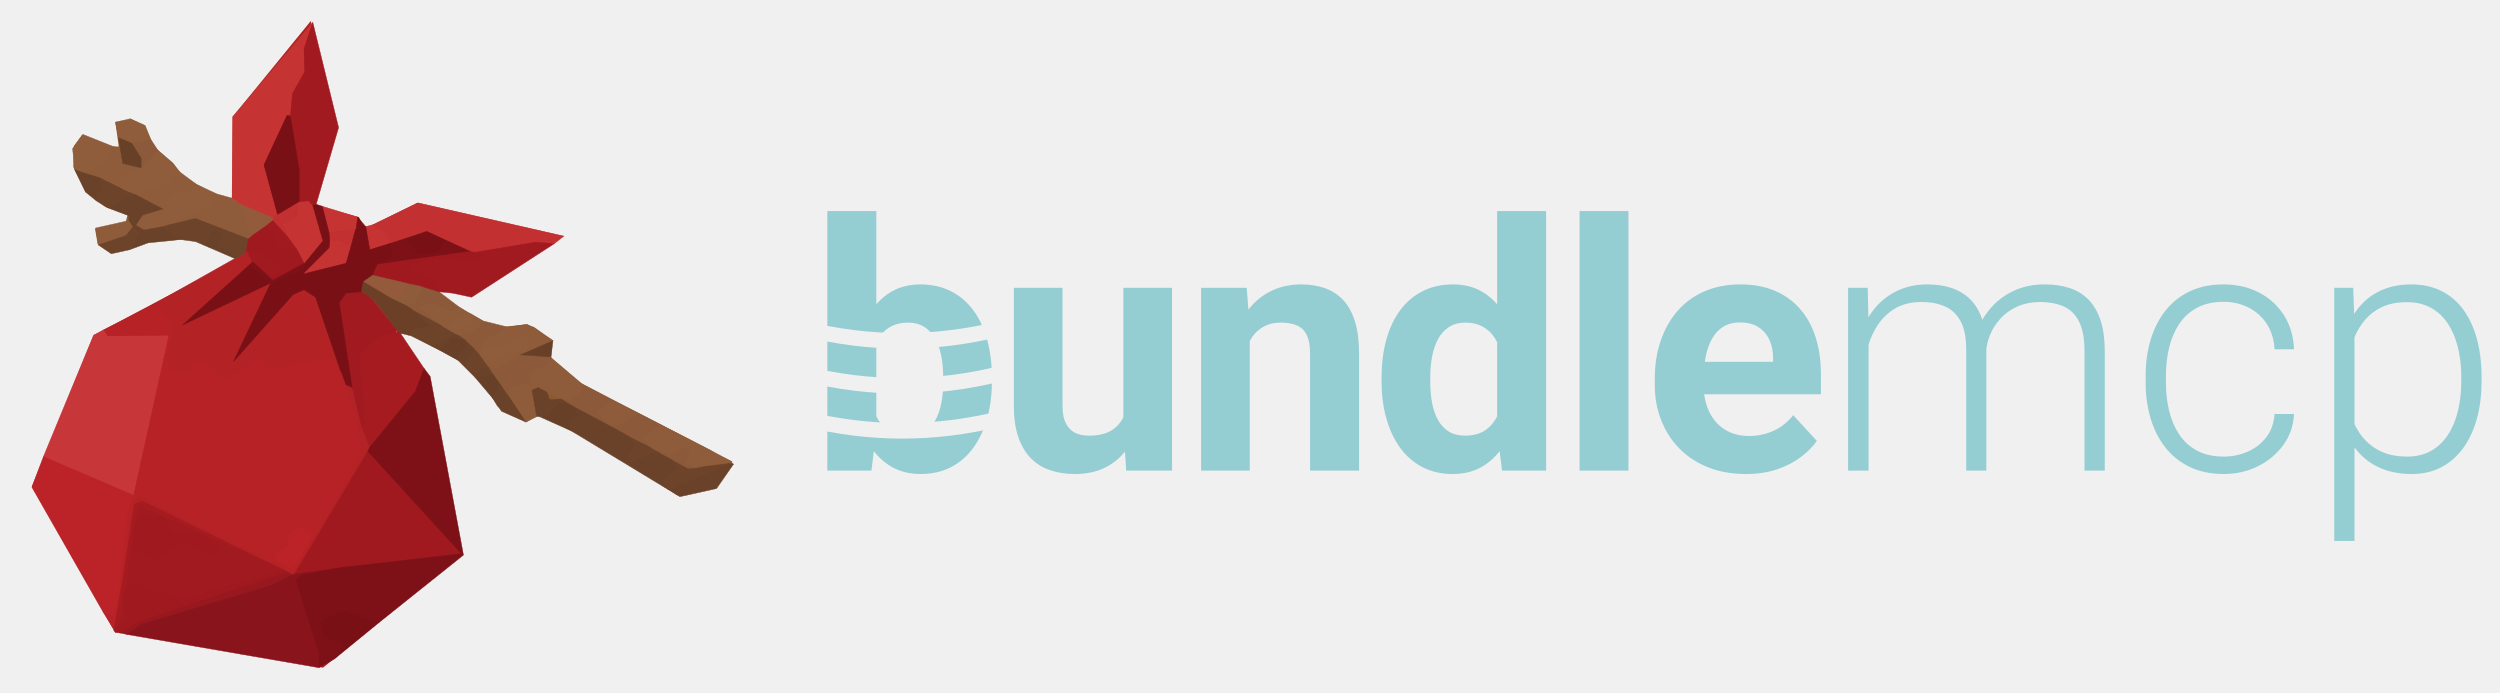
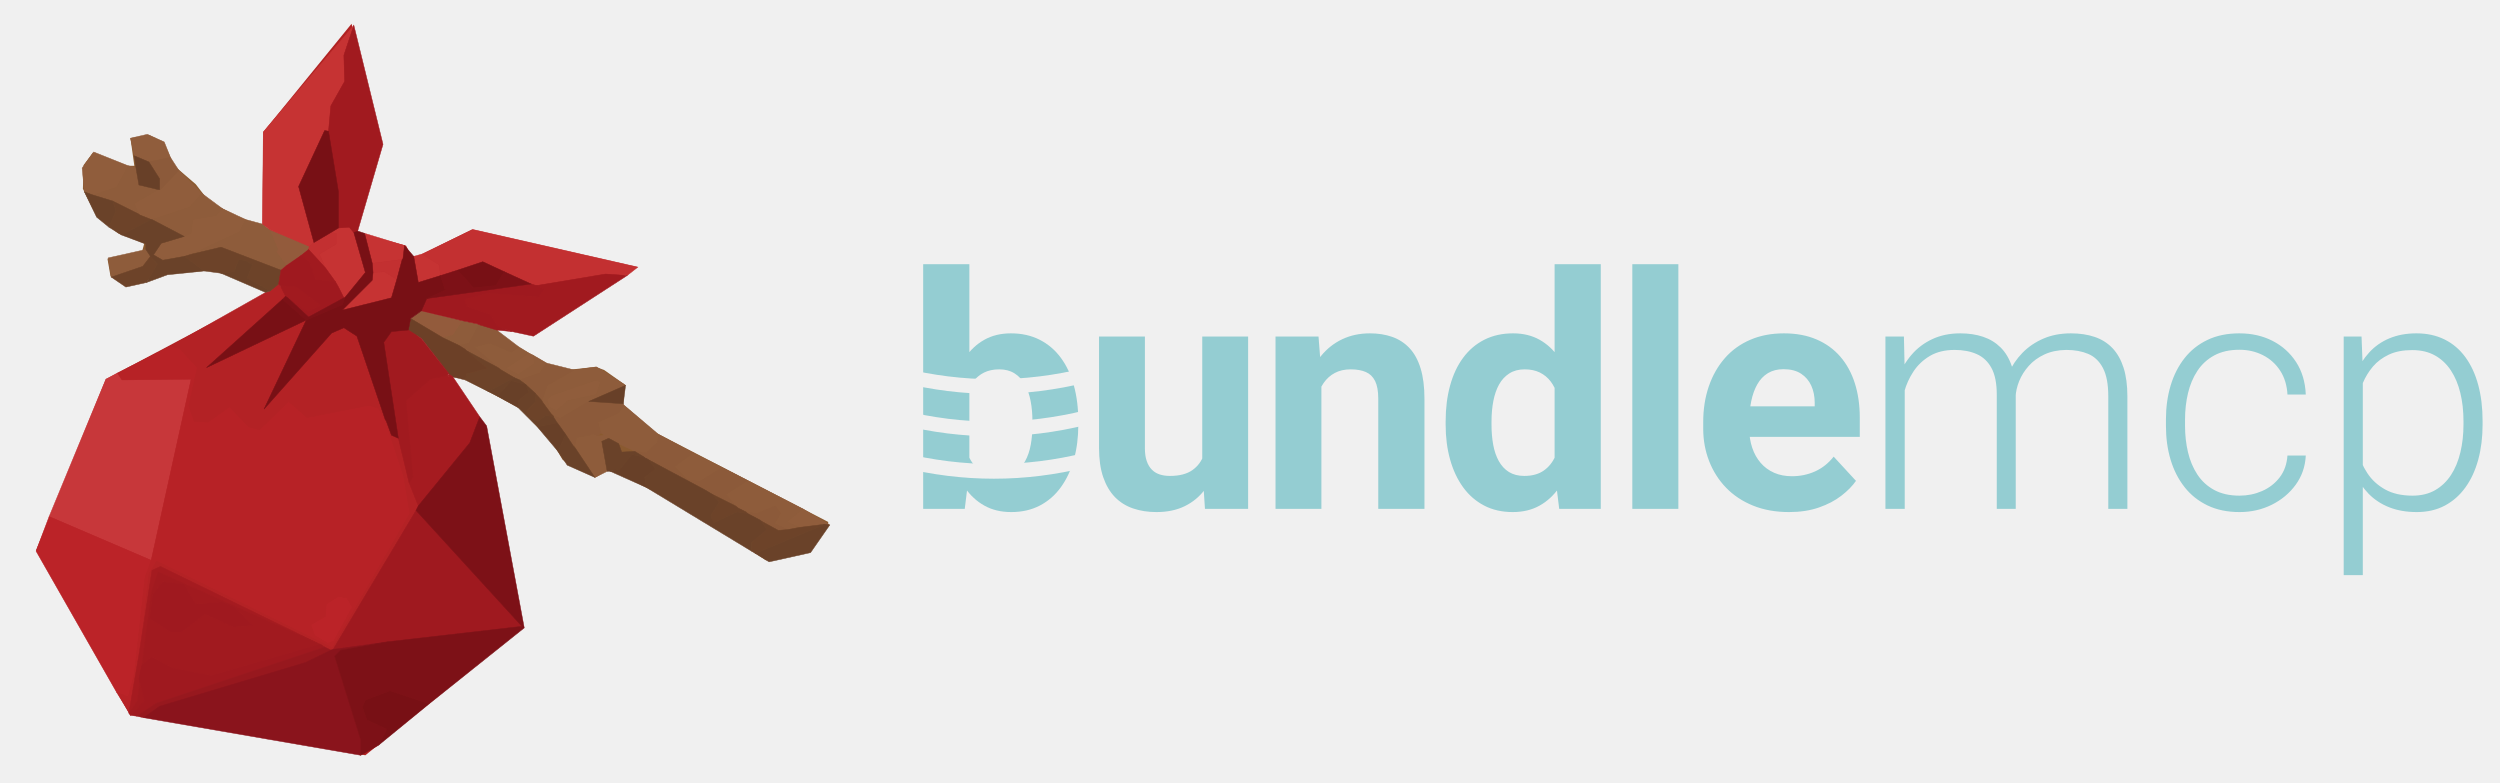
- <svg xmlns="http://www.w3.org/2000/svg" viewBox="0 0 1155.9 320.0" role="img" aria-label="bundlemcp">
-   <g transform="translate(0,0.00) scale(0.31373)">
+ <svg xmlns="http://www.w3.org/2000/svg" viewBox="0 0 1226.2 384.0" role="img" aria-label="bundlemcp">
+   <g transform="translate(0,0.00) scale(0.37647)">
    <polygon points="533.0,417.0 587.0,491.0 604.0,493.0 679.0,533.0 720.0,577.0 733.0,599.0 747.0,609.0 776.0,622.0 790.0,613.0 798.0,613.0 893.0,661.0 998.0,730.0 1055.0,719.0 1079.0,686.0 1079.0,680.0 855.0,564.0 812.0,527.0 814.0,501.0 787.0,482.0 776.0,478.0 739.0,482.0 717.0,476.0 649.0,437.0 648.0,428.0 547.0,406.0" fill="#8a5a30" />
    <polygon points="109.0,215.0 108.0,246.0 126.0,282.0 154.0,304.0 188.0,317.0 185.0,328.0 140.0,337.0 144.0,360.0 164.0,373.0 218.0,357.0 276.0,352.0 307.0,359.0 351.0,380.0 367.0,371.0 367.0,350.0 402.0,323.0 400.0,318.0 309.0,282.0 272.0,262.0 255.0,240.0 227.0,216.0 213.0,185.0 194.0,176.0 170.0,180.0 175.0,216.0 166.0,216.0 121.0,199.0" fill="#8a5a30" />
    <polygon points="458.0,31.0 343.0,172.0 342.0,293.0 399.0,317.0 400.0,326.0 368.0,350.0 366.0,373.0 138.0,494.0 47.0,717.0 169.0,931.0 476.0,984.0 682.0,817.0 633.0,555.0 534.0,424.0 534.0,414.0 547.0,405.0 694.0,437.0 830.0,348.0 615.0,299.0 544.0,334.0 536.0,334.0 529.0,320.0 466.0,303.0 465.0,294.0 498.0,188.0" fill="#b02222" />
    <g fill-rule="evenodd">
      <path d="M175.0 203.0 L170.0 180.0 L192.0 175.0 L214.0 185.0 L222.0 205.0 L194.0 211.0Z" fill="#905d3c" stroke="#905d3c" stroke-width="0.6" />
      <path d="M110.0 250.0 L107.0 219.0 L122.0 198.0 L167.0 216.0 L152.0 244.0 L121.0 254.0Z" fill="#905d3c" stroke="#905d3c" stroke-width="0.6" />
      <path d="M233.0 222.0 L263.0 252.0 L247.0 270.0 L198.0 286.0 L197.0 286.0 L182.0 280.0 L181.0 279.0 L175.0 265.0 L206.0 247.0 L208.0 247.0 L209.0 247.0Z" fill="#905d3c" stroke="#905d3c" stroke-width="0.6" />
      <path d="M290.0 272.0 L320.0 286.0 L312.0 302.0 L250.0 331.0 L240.0 334.0 L212.0 339.0 L200.0 332.0 L210.0 317.0 L240.0 308.0 L249.0 304.0 L251.0 286.0 L281.0 281.0Z" fill="#905d3c" stroke="#905d3c" stroke-width="0.6" />
      <path d="M695.0 463.0 L696.0 474.0 L675.0 488.0 L659.0 480.0 L689.0 460.0Z" fill="#905d3c" stroke="#905d3c" stroke-width="0.6" />
      <path d="M777.0 495.0 L782.0 498.0 L777.0 514.0 L740.0 522.0 L725.0 535.0 L715.0 530.0 L713.0 520.0 L719.0 515.0Z" fill="#905d3c" stroke="#905d3c" stroke-width="0.6" />
      <path d="M1042.0 687.0 L1025.0 680.0 L1046.0 663.0 L1081.0 684.0 L1076.0 683.0 L1075.0 683.0Z" fill="#905d3c" stroke="#905d3c" stroke-width="0.6" />
      <path d="M351.0 299.0 L403.0 321.0 L402.0 325.0 L392.0 333.0 L373.0 346.0 L360.0 328.0 L362.0 325.0Z" fill="#935b3c" stroke="#935b3c" stroke-width="0.6" />
      <path d="M549.0 405.0 L603.0 418.0 L590.0 437.0 L577.0 440.0 L535.0 415.0Z M580.0 438.0 L580.0 439.0 L581.0 439.0 L581.0 438.0Z" fill="#935b3c" stroke="#935b3c" stroke-width="0.6" />
      <path d="M167.0 216.0 L177.0 218.0 L181.0 241.0 L206.0 247.0 L175.0 265.0 L181.0 279.0 L147.0 262.0 L121.0 254.0 L152.0 244.0Z" fill="#8e5c3b" stroke="#8e5c3b" stroke-width="0.6" />
      <path d="M263.0 252.0 L290.0 272.0 L281.0 281.0 L251.0 286.0 L249.0 304.0 L240.0 308.0 L198.0 286.0 L247.0 270.0Z" fill="#8e5c3b" stroke="#8e5c3b" stroke-width="0.6" />
      <path d="M320.0 286.0 L342.0 292.0 L350.0 298.0 L351.0 299.0 L362.0 325.0 L360.0 328.0 L373.0 346.0 L366.0 352.0 L288.0 322.0 L250.0 331.0 L312.0 302.0Z" fill="#8e5c3b" stroke="#8e5c3b" stroke-width="0.6" />
      <path d="M145.0 361.0 L141.0 336.0 L190.0 325.0 L196.0 334.0 L186.0 347.0Z" fill="#8e5c3b" stroke="#8e5c3b" stroke-width="0.6" />
      <path d="M603.0 418.0 L622.0 422.0 L624.0 423.0 L611.0 447.0 L598.0 450.0 L577.0 440.0 L590.0 437.0Z" fill="#8e5c3b" stroke="#8e5c3b" stroke-width="0.6" />
      <path d="M649.0 479.0 L618.0 452.0 L638.0 447.0 L666.0 459.0 L676.0 452.0 L689.0 460.0 L659.0 480.0 L675.0 488.0 L696.0 474.0 L695.0 463.0 L712.0 473.0 L703.0 486.0 L677.0 495.0 L670.0 492.0 L653.0 482.0Z" fill="#8e5c3b" stroke="#8e5c3b" stroke-width="0.6" />
      <path d="M748.0 482.0 L777.0 478.0 L815.0 502.0 L767.0 523.0 L730.0 545.0 L721.0 542.0 L718.0 539.0 L707.0 524.0 L706.0 522.0 L713.0 502.0Z M777.0 495.0 L719.0 515.0 L713.0 520.0 L715.0 530.0 L725.0 535.0 L740.0 522.0 L777.0 514.0 L782.0 498.0Z" fill="#8e5c3b" stroke="#8e5c3b" stroke-width="0.6" />
      <path d="M783.0 564.0 L779.0 550.0 L806.0 538.0 L813.0 528.0 L858.0 566.0 L857.0 576.0 L842.0 590.0 L827.0 588.0 L806.0 578.0 L793.0 571.0 L784.0 575.0 L791.0 614.0 L775.0 622.0 L749.0 583.0 L749.0 580.0 L751.0 570.0 L768.0 567.0 L773.0 565.0 L779.0 568.0 L787.0 567.0Z" fill="#8e5c3b" stroke="#8e5c3b" stroke-width="0.6" />
      <path d="M903.0 590.0 L941.0 609.0 L912.0 627.0 L896.0 625.0 L879.0 608.0Z" fill="#8e5c3b" stroke="#8e5c3b" stroke-width="0.6" />
      <path d="M974.0 626.0 L1046.0 663.0 L1025.0 680.0 L1042.0 687.0 L1026.0 690.0 L1009.0 682.0 L1017.0 669.0 L1010.0 659.0 L986.0 669.0 L972.0 667.0 L970.0 666.0 L962.0 662.0 L958.0 659.0 L946.0 644.0Z" fill="#8e5c3b" stroke="#8e5c3b" stroke-width="0.6" />
      <path d="M194.0 211.0 L222.0 205.0 L233.0 222.0 L209.0 247.0 L208.0 247.0 L208.0 233.0Z" fill="#8c5a3a" stroke="#8c5a3a" stroke-width="0.6" />
      <path d="M624.0 423.0 L647.0 430.0 L676.0 452.0 L666.0 459.0 L638.0 447.0 L618.0 452.0 L649.0 479.0 L608.0 457.0 L606.0 455.0 L598.0 450.0 L611.0 447.0Z" fill="#8c5a3a" stroke="#8c5a3a" stroke-width="0.6" />
      <path d="M712.0 473.0 L748.0 482.0 L713.0 502.0 L706.0 522.0 L697.0 512.0 L685.0 501.0 L677.0 495.0 L703.0 486.0Z" fill="#8c5a3a" stroke="#8c5a3a" stroke-width="0.6" />
      <path d="M767.0 523.0 L812.0 526.0 L813.0 528.0 L806.0 538.0 L779.0 550.0 L783.0 564.0 L779.0 568.0 L773.0 565.0 L768.0 567.0 L751.0 570.0 L749.0 580.0 L747.0 581.0 L737.0 566.0 L727.0 552.0 L726.0 551.0 L721.0 543.0 L721.0 542.0 L730.0 545.0Z" fill="#8c5a3a" stroke="#8c5a3a" stroke-width="0.6" />
      <path d="M858.0 566.0 L903.0 590.0 L879.0 608.0 L896.0 625.0 L912.0 627.0 L941.0 609.0 L974.0 626.0 L946.0 644.0 L958.0 659.0 L928.0 644.0 L918.0 638.0 L845.0 599.0 L842.0 597.0 L841.0 597.0 L840.0 596.0 L827.0 588.0 L842.0 590.0 L857.0 576.0Z" fill="#8c5a3a" stroke="#8c5a3a" stroke-width="0.6" />
      <path d="M972.0 667.0 L986.0 669.0 L1010.0 659.0 L1017.0 669.0 L1009.0 682.0 L1026.0 690.0 L1014.0 691.0 L992.0 679.0 L991.0 678.0 L976.0 670.0 L974.0 669.0Z" fill="#8c5a3a" stroke="#8c5a3a" stroke-width="0.6" />
      <path d="M64.0 673.0 L138.0 494.0 L153.0 486.0 L159.0 495.0 L249.0 494.0 L197.0 730.0Z" fill="#c7373a" stroke="#c7373a" stroke-width="0.6" />
      <path d="M342.0 292.0 L343.0 172.0 L461.0 33.0 L448.0 72.0 L449.0 106.0 L431.0 138.0 L428.0 171.0 L423.0 170.0 L389.0 243.0 L409.0 316.0 L403.0 321.0 L351.0 299.0 L350.0 298.0Z" fill="#c63333" stroke="#c63333" stroke-width="0.6" />
      <path d="M475.0 304.0 L527.0 320.0 L525.0 337.0 L524.0 338.0 L485.0 343.0Z" fill="#c63333" stroke="#c63333" stroke-width="0.6" />
      <path d="M539.0 334.0 L550.0 331.0 L572.0 345.0 L574.0 359.0 L545.0 368.0Z" fill="#c63333" stroke="#c63333" stroke-width="0.6" />
      <path d="M431.0 303.0 L441.0 297.0 L455.0 296.0 L461.0 303.0 L476.0 355.0 L449.0 388.0 L448.0 388.0 L441.0 374.0 L437.0 367.0 L424.0 349.0 L416.0 331.0 L438.0 318.0 L438.0 304.0Z" fill="#c63333" stroke="#c63333" stroke-width="0.6" />
      <path d="M486.0 355.0 L501.0 354.0 L517.0 364.0 L510.0 388.0 L446.0 404.0 L485.0 365.0Z" fill="#c63333" stroke="#c63333" stroke-width="0.6" />
      <path d="M431.0 303.0 L438.0 304.0 L438.0 318.0 L416.0 331.0 L424.0 349.0 L402.0 325.0 L403.0 321.0 L409.0 316.0Z" fill="#c33031" stroke="#c33031" stroke-width="0.6" />
      <path d="M485.0 343.0 L524.0 338.0 L517.0 364.0 L501.0 354.0 L486.0 355.0Z" fill="#c33031" stroke="#c33031" stroke-width="0.6" />
      <path d="M550.0 331.0 L616.0 299.0 L831.0 348.0 L817.0 359.0 L789.0 357.0 L699.0 372.0 L692.0 370.0 L657.0 354.0 L629.0 341.0 L596.0 352.0 L574.0 359.0 L572.0 345.0Z" fill="#c33031" stroke="#c33031" stroke-width="0.6" />
      <path d="M441.0 777.0 L452.0 779.0 L459.0 791.0 L435.0 835.0 L427.0 838.0 L410.0 828.0 L405.0 814.0 L424.0 803.0 L425.0 787.0Z" fill="#bb2328" stroke="#bb2328" stroke-width="0.6" />
      <path d="M152.0 902.0 L47.0 718.0 L64.0 673.0 L197.0 730.0 L189.0 752.0 L175.0 878.0 L167.0 908.0Z" fill="#bb2328" stroke="#bb2328" stroke-width="0.6" />
      <path d="M153.0 486.0 L222.0 451.0 L234.0 454.0 L257.0 479.0 L246.0 529.0 L253.0 549.0 L271.0 550.0 L299.0 530.0 L324.0 556.0 L338.0 560.0 L376.0 523.0 L400.0 544.0 L481.0 528.0 L493.0 532.0 L502.0 548.0 L526.0 620.0 L534.0 669.0 L433.0 844.0 L204.0 731.0 L194.0 748.0 L185.0 827.0 L181.0 853.0 L168.0 928.0 L152.0 902.0 L167.0 908.0 L175.0 878.0 L189.0 752.0 L197.0 730.0 L249.0 494.0 L159.0 495.0Z M441.0 777.0 L425.0 787.0 L424.0 803.0 L405.0 814.0 L410.0 828.0 L427.0 838.0 L435.0 835.0 L459.0 791.0 L452.0 779.0Z" fill="#b72226" stroke="#b72226" stroke-width="0.6" />
      <path d="M352.0 379.0 L363.0 370.0 L365.0 372.0 L372.0 386.0 L368.0 390.0 L269.0 479.0 L399.0 417.0 L344.0 533.0 L432.0 434.0 L448.0 427.0 L465.0 438.0 L502.0 547.0 L502.0 548.0 L493.0 532.0 L481.0 528.0 L400.0 544.0 L376.0 523.0 L338.0 560.0 L324.0 556.0 L299.0 530.0 L271.0 550.0 L253.0 549.0 L246.0 529.0 L257.0 479.0 L234.0 454.0 L222.0 451.0 L346.0 381.0Z" fill="#b32225" stroke="#b32225" stroke-width="0.6" />
      <path d="M502.0 548.0 L503.0 548.0 L510.0 567.0 L519.0 571.0 L533.0 629.0 L545.0 659.0 L542.0 665.0 L434.0 846.0 L431.0 847.0 L423.0 843.0 L417.0 839.0 L416.0 839.0 L414.0 838.0 L209.0 738.0 L198.0 743.0 L185.0 827.0 L194.0 748.0 L204.0 731.0 L433.0 844.0 L534.0 669.0 L526.0 620.0Z" fill="#b32225" stroke="#b32225" stroke-width="0.6" />
      <path d="M147.0 262.0 L181.0 279.0 L182.0 280.0 L197.0 286.0 L158.0 306.0 L142.0 296.0 L151.0 275.0Z" fill="#6d4329" stroke="#6d4329" stroke-width="0.6" />
      <path d="M145.0 361.0 L186.0 347.0 L196.0 334.0 L205.0 344.0 L191.0 368.0 L164.0 374.0Z" fill="#6d4329" stroke="#6d4329" stroke-width="0.6" />
      <path d="M250.0 331.0 L288.0 322.0 L366.0 352.0 L363.0 370.0 L352.0 379.0 L322.0 362.0 L329.0 345.0 L321.0 340.0 L311.0 338.0 L305.0 354.0 L288.0 356.0 L266.0 353.0 L240.0 334.0Z" fill="#6d4329" stroke="#6d4329" stroke-width="0.6" />
      <path d="M608.0 457.0 L649.0 479.0 L653.0 482.0 L670.0 492.0 L636.0 510.0 L606.0 495.0 L608.0 487.0 L635.0 480.0Z" fill="#6d4329" stroke="#6d4329" stroke-width="0.6" />
      <path d="M697.0 512.0 L706.0 522.0 L707.0 524.0 L718.0 539.0 L721.0 542.0 L721.0 543.0 L711.0 541.0 L701.0 549.0 L690.0 543.0 L686.0 535.0 L698.0 523.0Z" fill="#6d4329" stroke="#6d4329" stroke-width="0.6" />
      <path d="M928.0 644.0 L958.0 659.0 L962.0 662.0 L970.0 666.0 L972.0 667.0 L974.0 669.0 L960.0 667.0 L930.0 681.0 L926.0 672.0 L937.0 654.0Z" fill="#6d4329" stroke="#6d4329" stroke-width="0.6" />
      <path d="M992.0 679.0 L1014.0 691.0 L1026.0 690.0 L1042.0 687.0 L1075.0 683.0 L984.0 721.0 L979.0 718.0 L979.0 707.0 L999.0 690.0Z" fill="#6d4329" stroke="#6d4329" stroke-width="0.6" />
      <path d="M110.0 250.0 L121.0 254.0 L147.0 262.0 L151.0 275.0 L142.0 296.0 L126.0 283.0Z" fill="#6a4229" stroke="#6a4229" stroke-width="0.6" />
      <path d="M158.0 306.0 L197.0 286.0 L198.0 286.0 L240.0 308.0 L210.0 317.0 L200.0 332.0 L212.0 339.0 L240.0 334.0 L266.0 353.0 L218.0 358.0 L191.0 368.0 L205.0 344.0 L196.0 334.0 L190.0 325.0 L190.0 318.0Z" fill="#6a4229" stroke="#6a4229" stroke-width="0.6" />
      <path d="M288.0 356.0 L305.0 354.0 L311.0 338.0 L321.0 340.0 L329.0 345.0 L322.0 362.0 L352.0 379.0 L346.0 381.0Z" fill="#6a4229" stroke="#6a4229" stroke-width="0.6" />
      <path d="M636.0 510.0 L670.0 492.0 L677.0 495.0 L685.0 501.0 L666.0 496.0 L648.0 516.0Z" fill="#6a4229" stroke="#6a4229" stroke-width="0.6" />
      <path d="M685.0 501.0 L697.0 512.0 L698.0 523.0 L686.0 535.0 L690.0 543.0 L701.0 549.0 L711.0 541.0 L721.0 543.0 L726.0 551.0 L700.0 556.0 L675.0 531.0 L675.0 522.0 L689.0 511.0Z" fill="#6a4229" stroke="#6a4229" stroke-width="0.6" />
      <path d="M791.0 614.0 L784.0 575.0 L793.0 571.0 L806.0 578.0 L810.0 589.0 L827.0 588.0 L840.0 596.0 L823.0 592.0 L808.0 611.0 L795.0 614.0Z" fill="#6a4229" stroke="#6a4229" stroke-width="0.6" />
      <path d="M737.0 566.0 L747.0 581.0 L749.0 583.0 L775.0 622.0 L739.0 606.0 L727.0 588.0Z" fill="#6a4229" stroke="#6a4229" stroke-width="0.6" />
      <path d="M845.0 599.0 L918.0 638.0 L928.0 644.0 L937.0 654.0 L926.0 672.0 L930.0 681.0 L960.0 667.0 L974.0 669.0 L976.0 670.0 L991.0 678.0 L992.0 679.0 L999.0 690.0 L979.0 707.0 L979.0 718.0 L842.0 635.0 L840.0 622.0 L854.0 611.0Z" fill="#6a4229" stroke="#6a4229" stroke-width="0.6" />
      <path d="M1076.0 683.0 L1081.0 684.0 L1056.0 720.0 L1002.0 732.0 L984.0 721.0 L1075.0 683.0Z" fill="#6a4229" stroke="#6a4229" stroke-width="0.6" />
      <path d="M535.0 415.0 L577.0 440.0 L598.0 450.0 L606.0 455.0 L608.0 457.0 L635.0 480.0 L608.0 487.0 L606.0 495.0 L590.0 491.0 L586.0 488.0 L585.0 487.0 L549.0 441.0 L532.0 430.0Z" fill="#6c4027" stroke="#6c4027" stroke-width="0.6" />
      <path d="M175.0 203.0 L194.0 211.0 L208.0 233.0 L208.0 247.0 L206.0 247.0 L181.0 241.0 L177.0 218.0Z" fill="#684028" stroke="#684028" stroke-width="0.6" />
      <path d="M767.0 523.0 L815.0 502.0 L812.0 526.0Z" fill="#684028" stroke="#684028" stroke-width="0.6" />
      <path d="M648.0 516.0 L666.0 496.0 L685.0 501.0 L689.0 511.0 L675.0 522.0 L675.0 531.0Z" fill="#684028" stroke="#684028" stroke-width="0.6" />
      <path d="M700.0 556.0 L726.0 551.0 L727.0 552.0 L737.0 566.0 L727.0 588.0Z" fill="#684028" stroke="#684028" stroke-width="0.6" />
      <path d="M795.0 614.0 L808.0 611.0 L823.0 592.0 L840.0 596.0 L841.0 597.0 L842.0 597.0 L845.0 599.0 L854.0 611.0 L840.0 622.0 L842.0 635.0Z" fill="#684028" stroke="#684028" stroke-width="0.6" />
      <path d="M533.0 629.0 L538.0 622.0 L529.0 522.0 L561.0 494.0 L583.0 489.0 L586.0 488.0 L590.0 491.0 L625.0 543.0 L612.0 577.0 L545.0 659.0Z M584.0 490.0 L584.0 491.0 L585.0 491.0 L585.0 490.0Z" fill="#a51b20" stroke="#a51b20" stroke-width="0.6" />
      <path d="M185.0 827.0 L198.0 743.0 L209.0 738.0 L414.0 838.0 L206.0 745.0 L197.0 772.0 L179.0 913.0 L168.0 929.0 L168.0 928.0 L181.0 853.0Z" fill="#a51b20" stroke="#a51b20" stroke-width="0.6" />
      <path d="M428.0 171.0 L431.0 138.0 L449.0 106.0 L448.0 72.0 L461.0 33.0 L499.0 188.0 L466.0 301.0 L461.0 303.0 L455.0 296.0 L441.0 297.0 L441.0 250.0Z" fill="#a11a1f" stroke="#a11a1f" stroke-width="0.6" />
      <path d="M392.0 333.0 L402.0 325.0 L424.0 349.0 L437.0 367.0 L411.0 364.0 L403.0 341.0Z" fill="#a11a1f" stroke="#a11a1f" stroke-width="0.6" />
      <path d="M365.0 372.0 L386.0 374.0 L418.0 398.0 L401.0 406.0 L375.0 388.0 L372.0 386.0Z" fill="#a11a1f" stroke="#a11a1f" stroke-width="0.6" />
      <path d="M699.0 372.0 L789.0 357.0 L817.0 359.0 L695.0 438.0 L667.0 432.0 L648.0 425.0 L639.0 410.0 L608.0 399.0 L605.0 390.0 L636.0 382.0 L702.0 387.0 L709.0 377.0Z" fill="#a11a1f" stroke="#a11a1f" stroke-width="0.6" />
      <path d="M519.0 571.0 L500.0 446.0 L510.0 432.0 L532.0 430.0 L549.0 441.0 L585.0 487.0 L583.0 489.0 L561.0 494.0 L529.0 522.0 L538.0 622.0 L533.0 629.0Z" fill="#a11a1f" stroke="#a11a1f" stroke-width="0.6" />
      <path d="M168.0 929.0 L179.0 913.0 L197.0 772.0 L206.0 745.0 L414.0 838.0 L416.0 839.0 L417.0 839.0 L275.0 880.0 L224.0 870.0 L198.0 856.0 L185.0 866.0 L181.0 884.0 L188.0 913.0 L170.0 932.0Z M212.0 758.0 L199.0 774.0 L195.0 806.0 L223.0 824.0 L236.0 824.0 L267.0 800.0 L304.0 817.0 L329.0 815.0 L306.0 791.0 L289.0 784.0 L255.0 787.0 L240.0 761.0Z" fill="#a11a1f" stroke="#a11a1f" stroke-width="0.6" />
      <path d="M373.0 346.0 L392.0 333.0 L403.0 341.0 L411.0 364.0 L437.0 367.0 L441.0 374.0 L448.0 388.0 L402.0 413.0 L375.0 388.0 L401.0 406.0 L418.0 398.0 L386.0 374.0 L365.0 372.0 L363.0 370.0 L366.0 352.0Z" fill="#9f191f" stroke="#9f191f" stroke-width="0.6" />
      <path d="M692.0 370.0 L699.0 372.0 L709.0 377.0 L702.0 387.0 L636.0 382.0 L605.0 390.0 L608.0 399.0 L639.0 410.0 L648.0 425.0 L667.0 432.0 L647.0 430.0 L624.0 423.0 L622.0 422.0 L603.0 418.0 L549.0 405.0 L556.0 389.0Z" fill="#9f191f" stroke="#9f191f" stroke-width="0.6" />
      <path d="M212.0 758.0 L240.0 761.0 L255.0 787.0 L289.0 784.0 L306.0 791.0 L329.0 815.0 L304.0 817.0 L267.0 800.0 L236.0 824.0 L223.0 824.0 L195.0 806.0 L199.0 774.0Z" fill="#9f191f" stroke="#9f191f" stroke-width="0.6" />
      <path d="M434.0 846.0 L542.0 665.0 L680.0 816.0 L506.0 836.0Z" fill="#9f191f" stroke="#9f191f" stroke-width="0.6" />
      <path d="M417.0 839.0 L423.0 843.0 L204.0 916.0 L178.0 933.0 L170.0 932.0 L188.0 913.0 L181.0 884.0 L185.0 866.0 L198.0 856.0 L224.0 870.0 L275.0 880.0Z" fill="#9f191f" stroke="#9f191f" stroke-width="0.6" />
      <path d="M178.0 933.0 L204.0 916.0 L423.0 843.0 L431.0 847.0 L398.0 863.0 L208.0 920.0 L187.0 935.0Z" fill="#97181e" stroke="#97181e" stroke-width="0.6" />
      <path d="M434.0 846.0 L506.0 836.0 L444.0 847.0 L436.0 855.0 L470.0 964.0 L470.0 984.0 L187.0 935.0 L208.0 920.0 L398.0 863.0 L431.0 847.0Z" fill="#8a141c" stroke="#8a141c" stroke-width="0.6" />
      <path d="M574.0 359.0 L596.0 352.0 L617.0 375.0 L646.0 372.0 L657.0 354.0 L692.0 370.0 L556.0 389.0 L580.0 378.0Z" fill="#7d1117" stroke="#7d1117" stroke-width="0.6" />
      <path d="M368.0 390.0 L372.0 386.0 L375.0 388.0 L402.0 413.0 L448.0 388.0 L449.0 388.0 L446.0 397.0 L399.0 417.0Z" fill="#7d1117" stroke="#7d1117" stroke-width="0.6" />
      <path d="M625.0 543.0 L634.0 555.0 L683.0 818.0 L559.0 917.0 L508.0 900.0 L476.0 912.0 L472.0 921.0 L478.0 938.0 L504.0 950.0 L493.0 971.0 L470.0 984.0 L470.0 964.0 L436.0 855.0 L444.0 847.0 L506.0 836.0 L680.0 816.0 L542.0 665.0 L545.0 659.0 L612.0 577.0Z" fill="#7d1117" stroke="#7d1117" stroke-width="0.6" />
      <path d="M409.0 316.0 L389.0 243.0 L423.0 170.0 L428.0 171.0 L441.0 250.0 L441.0 297.0 L431.0 303.0Z" fill="#781015" stroke="#781015" stroke-width="0.6" />
      <path d="M596.0 352.0 L629.0 341.0 L657.0 354.0 L646.0 372.0 L617.0 375.0Z" fill="#781015" stroke="#781015" stroke-width="0.6" />
      <path d="M399.0 417.0 L269.0 479.0 L368.0 390.0Z" fill="#781015" stroke="#781015" stroke-width="0.6" />
      <path d="M461.0 303.0 L466.0 301.0 L475.0 304.0 L485.0 343.0 L486.0 355.0 L485.0 365.0 L446.0 404.0 L510.0 388.0 L517.0 364.0 L524.0 338.0 L525.0 337.0 L527.0 320.0 L539.0 334.0 L545.0 368.0 L574.0 359.0 L580.0 378.0 L556.0 389.0 L549.0 405.0 L535.0 415.0 L532.0 430.0 L510.0 432.0 L500.0 446.0 L519.0 571.0 L510.0 567.0 L503.0 548.0 L502.0 547.0 L465.0 438.0 L448.0 427.0 L432.0 434.0 L344.0 533.0 L399.0 417.0 L446.0 397.0 L449.0 388.0 L476.0 355.0Z" fill="#781015" stroke="#781015" stroke-width="0.6" />
      <path d="M493.0 971.0 L504.0 950.0 L478.0 938.0 L472.0 921.0 L476.0 912.0 L508.0 900.0 L559.0 917.0Z" fill="#781015" stroke="#781015" stroke-width="0.6" />
    </g>
  </g>
-   <g transform="translate(373.77,82.91)">
+   <g transform="translate(444.05,114.91)">
    <defs>
      <mask id="b-slits" maskUnits="userSpaceOnUse" x="0" y="0" width="782.1" height="160.0">
        <rect width="782.1" height="160.0" fill="#fff" />
        <g transform="translate(0.00,49.89) scale(0.8688,1.6)" fill="none" stroke="#000" stroke-width="4.5">
          <path d="M-2 12 Q50 19 102 12" />
          <path d="M-2 25 Q50 32 102 25" />
          <path d="M-2 38 Q50 45 102 38" />
        </g>
      </mask>
    </defs>
    <path d="M31.41 116.25V14.69H8.75V134.69H29.14ZM84.84 93.44V91.80Q84.84 82.11 82.66 74.18Q80.47 66.25 76.25 60.55Q72.03 54.84 65.86 51.72Q59.69 48.59 51.80 48.59Q44.38 48.59 38.79 51.72Q33.20 54.84 29.26 60.59Q25.31 66.33 22.89 74.10Q20.47 81.88 19.38 91.09V94.69Q20.47 103.52 22.89 111.09Q25.31 118.67 29.26 124.34Q33.20 130.00 38.83 133.12Q44.45 136.25 51.95 136.25Q59.84 136.25 65.98 133.05Q72.11 129.84 76.29 124.06Q80.47 118.28 82.66 110.47Q84.84 102.66 84.84 93.44ZM62.34 91.80V93.44Q62.34 98.67 61.52 103.20Q60.70 107.73 58.79 111.21Q56.88 114.69 53.79 116.60Q50.70 118.52 46.25 118.52Q40.47 118.52 36.72 115.90Q32.97 113.28 30.98 108.67Q28.98 104.06 28.67 98.05V87.81Q28.91 82.89 30.04 78.95Q31.17 75.00 33.32 72.19Q35.47 69.38 38.63 67.81Q41.80 66.25 46.09 66.25Q50.47 66.25 53.59 68.24Q56.72 70.23 58.63 73.67Q60.55 77.11 61.45 81.76Q62.34 86.41 62.34 91.80Z" fill="#94cdd2" mask="url(#b-slits)" />
    <path d="M145.63 114.45V50.16H168.13V134.69H146.96ZM148.13 97.11 154.77 96.95Q154.77 105.39 152.82 112.62Q150.86 119.84 146.96 125.12Q143.05 130.39 137.11 133.32Q131.18 136.25 123.13 136.25Q116.96 136.25 111.76 134.49Q106.57 132.73 102.85 128.95Q99.14 125.16 97.07 119.18Q95.00 113.20 95.00 104.77V50.16H117.50V104.92Q117.50 108.67 118.40 111.25Q119.30 113.83 120.94 115.47Q122.58 117.11 124.81 117.81Q127.03 118.52 129.77 118.52Q136.72 118.52 140.75 115.70Q144.77 112.89 146.45 108.01Q148.13 103.12 148.13 97.11Z M204.07 68.20V134.69H181.57V50.16H202.66ZM200.79 89.45H194.69Q194.69 80.08 197.12 72.54Q199.54 65.00 203.91 59.65Q208.29 54.30 214.34 51.45Q220.40 48.59 227.90 48.59Q233.83 48.59 238.76 50.31Q243.68 52.03 247.23 55.78Q250.79 59.53 252.70 65.70Q254.62 71.88 254.62 80.78V134.69H231.96V80.70Q231.96 75.08 230.40 71.95Q228.83 68.83 225.83 67.54Q222.82 66.25 218.44 66.25Q213.91 66.25 210.59 68.05Q207.27 69.84 205.12 73.01Q202.97 76.17 201.88 80.39Q200.79 84.61 200.79 89.45Z M318.45 116.25V14.69H341.10V134.69H320.71ZM265.01 93.44V91.80Q265.01 82.11 267.20 74.18Q269.38 66.25 273.60 60.55Q277.82 54.84 283.99 51.72Q290.17 48.59 298.06 48.59Q305.48 48.59 311.06 51.72Q316.65 54.84 320.60 60.59Q324.54 66.33 326.96 74.10Q329.38 81.88 330.48 91.09V94.69Q329.38 103.52 326.96 111.09Q324.54 118.67 320.60 124.34Q316.65 130.00 311.02 133.12Q305.40 136.25 297.90 136.25Q290.01 136.25 283.88 133.05Q277.74 129.84 273.56 124.06Q269.38 118.28 267.20 110.47Q265.01 102.66 265.01 93.44ZM287.51 91.80V93.44Q287.51 98.67 288.33 103.20Q289.15 107.73 291.06 111.21Q292.98 114.69 296.06 116.60Q299.15 118.52 303.60 118.52Q309.38 118.52 313.13 115.90Q316.88 113.28 318.88 108.67Q320.87 104.06 321.18 98.05V87.81Q320.95 82.89 319.81 78.95Q318.68 75.00 316.53 72.19Q314.38 69.38 311.22 67.81Q308.06 66.25 303.76 66.25Q299.38 66.25 296.26 68.24Q293.13 70.23 291.22 73.67Q289.31 77.11 288.41 81.76Q287.51 86.41 287.51 91.80Z M379.15 14.69V134.69H356.57V14.69Z M433.45 136.25Q423.61 136.25 415.80 133.09Q407.98 129.92 402.55 124.30Q397.12 118.67 394.23 111.21Q391.34 103.75 391.34 95.31V92.19Q391.34 82.58 394.08 74.61Q396.81 66.64 401.93 60.78Q407.05 54.92 414.39 51.76Q421.73 48.59 430.95 48.59Q439.94 48.59 446.89 51.56Q453.84 54.53 458.57 60.00Q463.30 65.47 465.72 73.09Q468.14 80.70 468.14 90.00V99.38H400.95V84.38H446.03V82.66Q446.03 77.97 444.35 74.26Q442.67 70.55 439.31 68.36Q435.95 66.17 430.72 66.17Q426.27 66.17 423.06 68.12Q419.86 70.08 417.87 73.59Q415.88 77.11 414.90 81.84Q413.92 86.56 413.92 92.19V95.31Q413.92 100.39 415.37 104.69Q416.81 108.98 419.51 112.11Q422.20 115.23 426.07 116.95Q429.94 118.67 434.86 118.67Q440.95 118.67 446.23 116.29Q451.50 113.91 455.33 109.06L466.27 120.94Q463.61 124.77 459.04 128.28Q454.47 131.80 448.06 134.02Q441.66 136.25 433.45 136.25Z M490.18 67.58V134.69H480.72V50.16H489.78ZM488.38 87.19 483.93 84.84Q484.32 77.34 486.74 70.78Q489.16 64.22 493.42 59.22Q497.68 54.22 503.73 51.41Q509.78 48.59 517.44 48.59Q523.61 48.59 528.61 50.27Q533.61 51.95 537.21 55.51Q540.80 59.06 542.71 64.73Q544.63 70.39 544.63 78.36V134.69H535.33V78.75Q535.33 70.31 532.71 65.55Q530.10 60.78 525.45 58.75Q520.80 56.72 514.71 56.72Q507.52 56.72 502.56 59.65Q497.60 62.58 494.51 67.23Q491.43 71.88 489.98 77.15Q488.53 82.42 488.38 87.19ZM544.55 79.84 538.30 80.00Q538.69 73.83 541.15 68.20Q543.61 62.58 547.91 58.16Q552.21 53.75 558.18 51.17Q564.16 48.59 571.66 48.59Q578.22 48.59 583.38 50.35Q588.53 52.11 592.09 55.86Q595.64 59.61 597.52 65.47Q599.39 71.33 599.39 79.53V134.69H590.02V79.45Q590.02 70.55 587.40 65.59Q584.78 60.62 580.17 58.67Q575.57 56.72 569.39 56.72Q563.30 56.80 558.69 58.95Q554.08 61.09 551.00 64.57Q547.91 68.05 546.31 72.03Q544.71 76.02 544.55 79.84Z M654.39 128.20Q660.25 128.20 665.45 125.94Q670.64 123.67 674.04 119.30Q677.44 114.92 677.91 108.52H686.89Q686.50 116.56 681.97 122.81Q677.44 129.06 670.21 132.66Q662.99 136.25 654.39 136.25Q645.49 136.25 638.73 133.01Q631.97 129.77 627.44 124.02Q622.91 118.28 620.60 110.62Q618.30 102.97 618.30 94.06V90.78Q618.30 81.88 620.60 74.18Q622.91 66.48 627.44 60.74Q631.97 55.00 638.69 51.80Q645.41 48.59 654.32 48.59Q663.38 48.59 670.57 52.27Q677.75 55.94 682.13 62.66Q686.50 69.38 686.89 78.59H677.91Q677.52 71.80 674.32 66.88Q671.11 61.95 665.88 59.30Q660.64 56.64 654.32 56.64Q647.13 56.64 642.01 59.41Q636.89 62.19 633.73 66.99Q630.57 71.80 629.12 77.93Q627.67 84.06 627.67 90.78V94.06Q627.67 100.78 629.12 106.91Q630.57 113.05 633.73 117.85Q636.89 122.66 642.01 125.43Q647.13 128.20 654.39 128.20Z M714.86 66.41V167.19H705.49V50.16H714.24ZM773.61 91.64V93.28Q773.61 102.73 771.46 110.59Q769.32 118.44 765.17 124.18Q761.03 129.92 755.06 133.09Q749.08 136.25 741.35 136.25Q733.77 136.25 727.83 133.91Q721.89 131.56 717.67 127.23Q713.46 122.89 710.88 117.03Q708.30 111.17 707.36 104.22V82.66Q708.53 75.00 711.19 68.75Q713.85 62.50 717.99 57.97Q722.13 53.44 727.95 51.02Q733.77 48.59 741.19 48.59Q748.92 48.59 754.98 51.60Q761.03 54.61 765.17 60.27Q769.32 65.94 771.46 73.87Q773.61 81.80 773.61 91.64ZM764.24 93.28V91.64Q764.24 84.22 762.71 77.89Q761.19 71.56 758.10 66.84Q755.02 62.11 750.29 59.45Q745.57 56.80 739.08 56.80Q732.36 56.80 727.64 59.02Q722.91 61.25 719.82 64.88Q716.74 68.52 714.94 72.81Q713.14 77.11 712.28 81.25V106.17Q713.77 112.11 717.05 117.11Q720.33 122.11 725.80 125.16Q731.27 128.20 739.24 128.20Q745.64 128.20 750.33 125.51Q755.02 122.81 758.10 118.09Q761.19 113.36 762.71 106.99Q764.24 100.62 764.24 93.28Z" fill="#94cdd2" />
  </g>
</svg>
